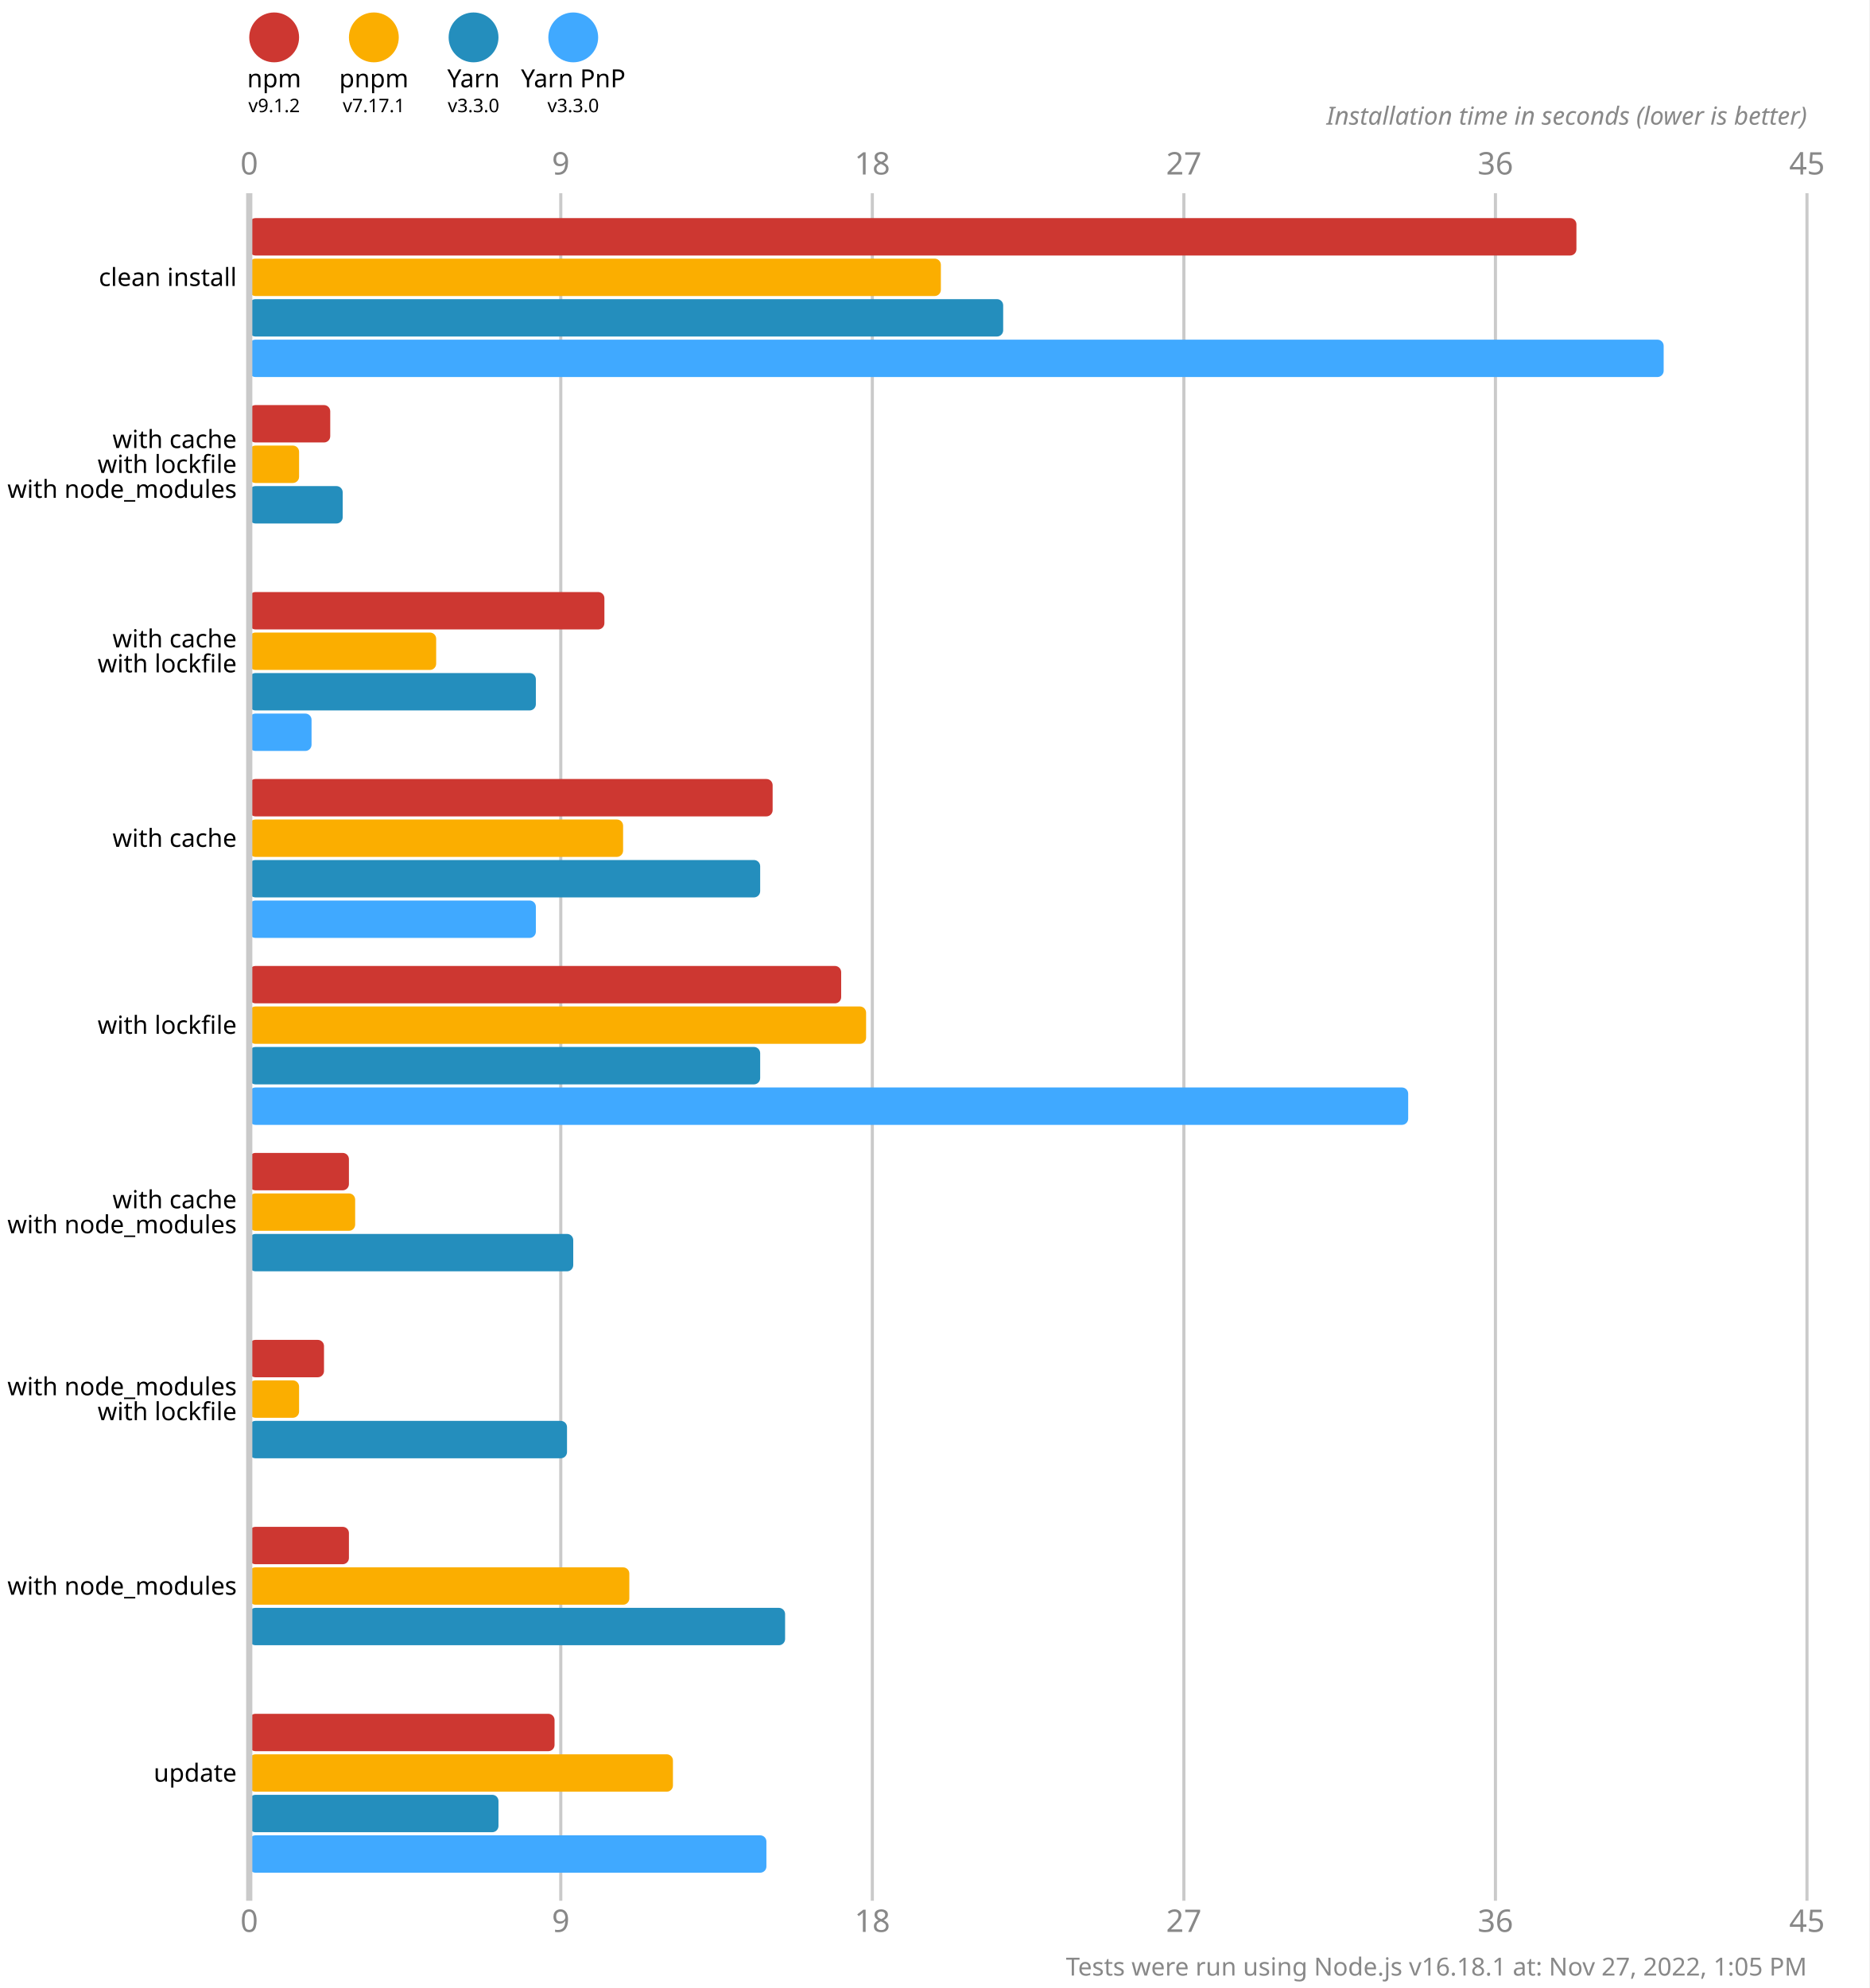
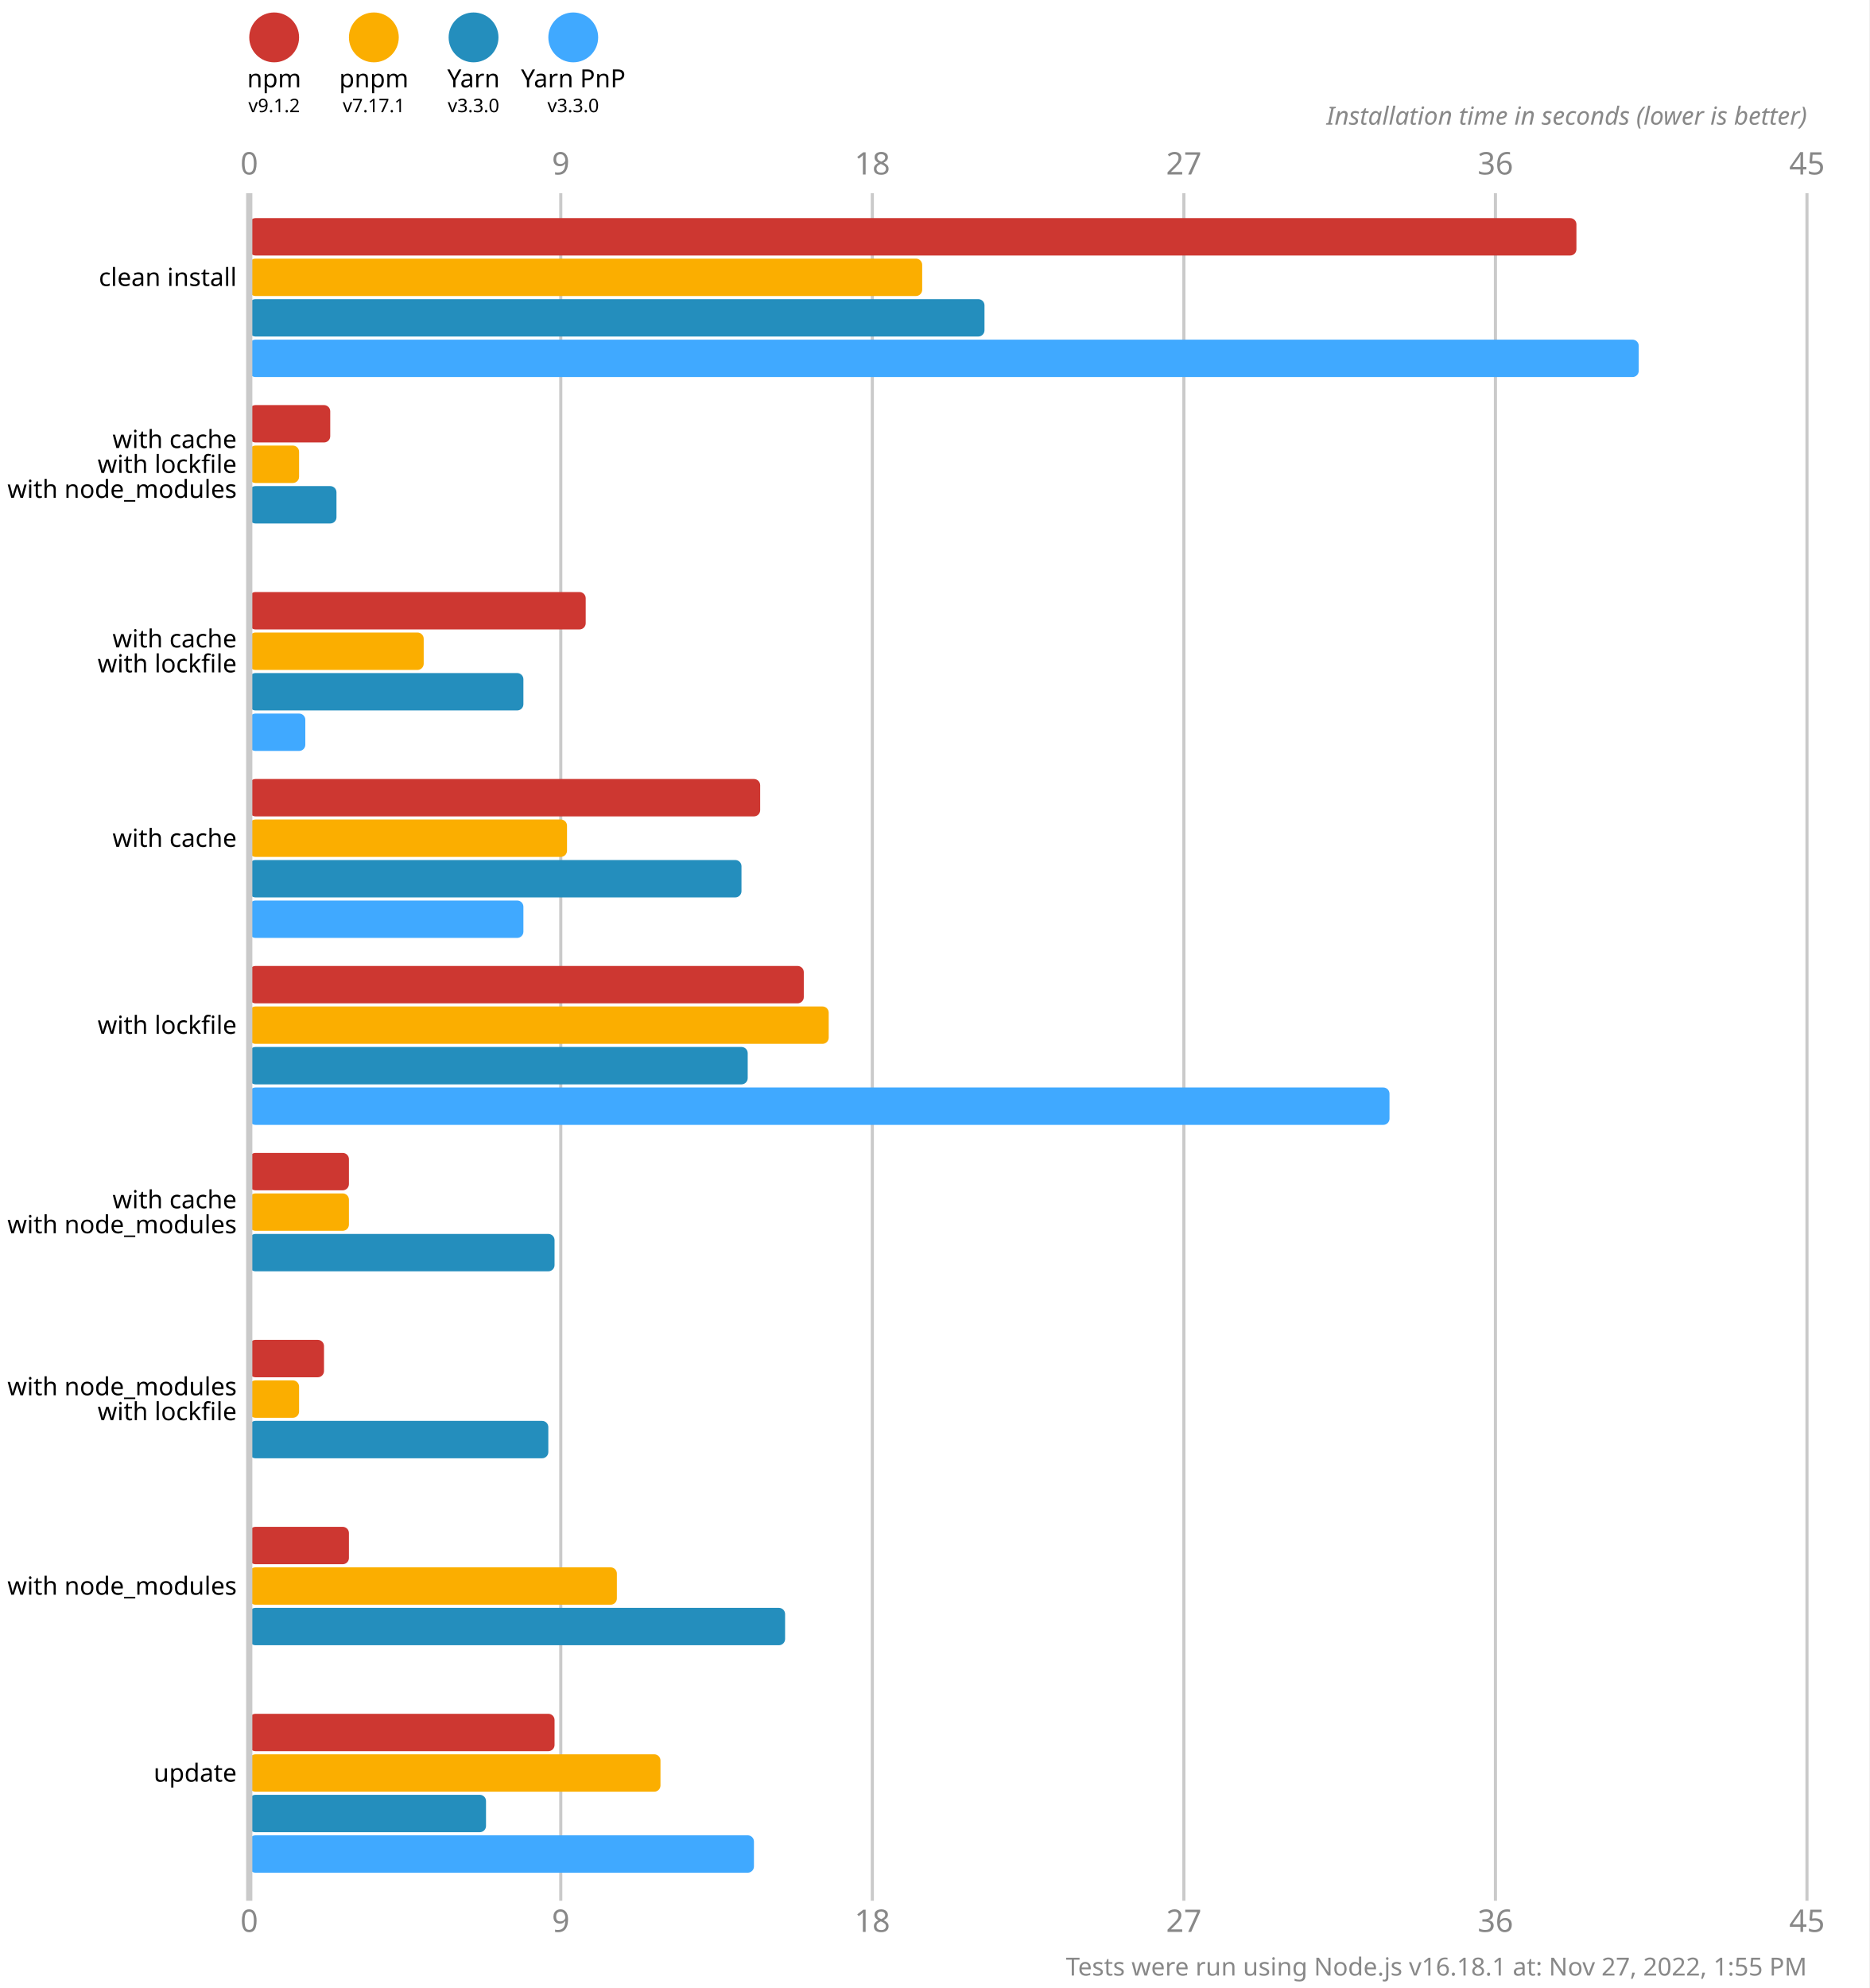
<svg xmlns="http://www.w3.org/2000/svg" version="1.1" viewBox="0 0 300 319">
  <style>
    .font { font-family: sans-serif; }
    .s3 { font-size: 3px; }
    .s4 { font-size: 4px; }
    .s5 { font-size: 5px; }
    .line { stroke: #cacaca; }
    .width { stroke-width: 0.5; }
    .text { fill: #888; }
  </style>
  <rect x="0" y="0" width="300" height="319" fill="#fff" />
  <circle cx="44" cy="6" r="4" fill="#cd3731" />
  <text x="44" y="14" class="font s4" text-anchor="middle">npm</text>
  <text x="44" y="18" class="font s3" text-anchor="middle">v9.1.2</text>
  <circle cx="60" cy="6" r="4" fill="#fbae00" />
  <text x="60" y="14" class="font s4" text-anchor="middle">pnpm</text>
  <text x="60" y="18" class="font s3" text-anchor="middle">v7.17.1</text>
  <circle cx="76" cy="6" r="4" fill="#248ebd" />
  <text x="76" y="14" class="font s4" text-anchor="middle">Yarn</text>
  <text x="76" y="18" class="font s3" text-anchor="middle">v3.3.0</text>
  <circle cx="92" cy="6" r="4" fill="#40a9ff" />
  <text x="92" y="14" class="font s4" text-anchor="middle">Yarn PnP</text>
  <text x="92" y="18" class="font s3" text-anchor="middle">v3.3.0</text>
  <text x="40" y="28" class="font s5 text" text-anchor="middle">0</text>
  <text x="40" y="310" class="font s5 text" text-anchor="middle">0</text>
  <line x1="90" y1="31" x2="90" y2="305" class="line width" />
  <text x="90" y="28" class="font s5 text" text-anchor="middle">9</text>
  <text x="90" y="310" class="font s5 text" text-anchor="middle">9</text>
  <line x1="140" y1="31" x2="140" y2="305" class="line width" />
  <text x="140" y="28" class="font s5 text" text-anchor="middle">18</text>
  <text x="140" y="310" class="font s5 text" text-anchor="middle">18</text>
  <line x1="190" y1="31" x2="190" y2="305" class="line width" />
  <text x="190" y="28" class="font s5 text" text-anchor="middle">27</text>
  <text x="190" y="310" class="font s5 text" text-anchor="middle">27</text>
  <line x1="240" y1="31" x2="240" y2="305" class="line width" />
  <text x="240" y="28" class="font s5 text" text-anchor="middle">36</text>
  <text x="240" y="310" class="font s5 text" text-anchor="middle">36</text>
  <line x1="290" y1="31" x2="290" y2="305" class="line width" />
  <text x="290" y="28" class="font s5 text" text-anchor="middle">45</text>
  <text x="290" y="310" class="font s5 text" text-anchor="middle">45</text>
  <text x="290" y="20" class="font s4 text" font-style="italic" text-anchor="end">Installation time in seconds (lower is better)</text>
  <rect x="40" y="35" width="213" height="6" fill="#cd3731" rx="1" ry="1" />
-   <rect x="40" y="41.5" width="111" height="6" fill="#fbae00" rx="1" ry="1" />
-   <rect x="40" y="48" width="121" height="6" fill="#248ebd" rx="1" ry="1" />
-   <rect x="40" y="54.5" width="227" height="6" fill="#40a9ff" rx="1" ry="1" />
+   <rect x="40" y="41.5" width="108" height="6" fill="#fbae00" rx="1" ry="1" />
+   <rect x="40" y="48" width="118" height="6" fill="#248ebd" rx="1" ry="1" />
+   <rect x="40" y="54.5" width="223" height="6" fill="#40a9ff" rx="1" ry="1" />
  <rect x="40" y="65" width="13" height="6" fill="#cd3731" rx="1" ry="1" />
  <rect x="40" y="71.5" width="8" height="6" fill="#fbae00" rx="1" ry="1" />
-   <rect x="40" y="78" width="15" height="6" fill="#248ebd" rx="1" ry="1" />
+   <rect x="40" y="78" width="14" height="6" fill="#248ebd" rx="1" ry="1" />
  <rect x="40" y="84.5" width="0" height="6" fill="#40a9ff" rx="1" ry="1" />
-   <rect x="40" y="95" width="57" height="6" fill="#cd3731" rx="1" ry="1" />
-   <rect x="40" y="101.5" width="30" height="6" fill="#fbae00" rx="1" ry="1" />
-   <rect x="40" y="108" width="46" height="6" fill="#248ebd" rx="1" ry="1" />
-   <rect x="40" y="114.5" width="10" height="6" fill="#40a9ff" rx="1" ry="1" />
-   <rect x="40" y="125" width="84" height="6" fill="#cd3731" rx="1" ry="1" />
-   <rect x="40" y="131.5" width="60" height="6" fill="#fbae00" rx="1" ry="1" />
-   <rect x="40" y="138" width="82" height="6" fill="#248ebd" rx="1" ry="1" />
-   <rect x="40" y="144.5" width="46" height="6" fill="#40a9ff" rx="1" ry="1" />
-   <rect x="40" y="155" width="95" height="6" fill="#cd3731" rx="1" ry="1" />
-   <rect x="40" y="161.5" width="99" height="6" fill="#fbae00" rx="1" ry="1" />
-   <rect x="40" y="168" width="82" height="6" fill="#248ebd" rx="1" ry="1" />
-   <rect x="40" y="174.5" width="186" height="6" fill="#40a9ff" rx="1" ry="1" />
+   <rect x="40" y="95" width="54" height="6" fill="#cd3731" rx="1" ry="1" />
+   <rect x="40" y="101.5" width="28" height="6" fill="#fbae00" rx="1" ry="1" />
+   <rect x="40" y="108" width="44" height="6" fill="#248ebd" rx="1" ry="1" />
+   <rect x="40" y="114.5" width="9" height="6" fill="#40a9ff" rx="1" ry="1" />
+   <rect x="40" y="125" width="82" height="6" fill="#cd3731" rx="1" ry="1" />
+   <rect x="40" y="131.5" width="51" height="6" fill="#fbae00" rx="1" ry="1" />
+   <rect x="40" y="138" width="79" height="6" fill="#248ebd" rx="1" ry="1" />
+   <rect x="40" y="144.5" width="44" height="6" fill="#40a9ff" rx="1" ry="1" />
+   <rect x="40" y="155" width="89" height="6" fill="#cd3731" rx="1" ry="1" />
+   <rect x="40" y="161.5" width="93" height="6" fill="#fbae00" rx="1" ry="1" />
+   <rect x="40" y="168" width="80" height="6" fill="#248ebd" rx="1" ry="1" />
+   <rect x="40" y="174.5" width="183" height="6" fill="#40a9ff" rx="1" ry="1" />
  <rect x="40" y="185" width="16" height="6" fill="#cd3731" rx="1" ry="1" />
-   <rect x="40" y="191.5" width="17" height="6" fill="#fbae00" rx="1" ry="1" />
-   <rect x="40" y="198" width="52" height="6" fill="#248ebd" rx="1" ry="1" />
+   <rect x="40" y="191.5" width="16" height="6" fill="#fbae00" rx="1" ry="1" />
+   <rect x="40" y="198" width="49" height="6" fill="#248ebd" rx="1" ry="1" />
  <rect x="40" y="204.5" width="0" height="6" fill="#40a9ff" rx="1" ry="1" />
  <rect x="40" y="215" width="12" height="6" fill="#cd3731" rx="1" ry="1" />
  <rect x="40" y="221.5" width="8" height="6" fill="#fbae00" rx="1" ry="1" />
-   <rect x="40" y="228" width="51" height="6" fill="#248ebd" rx="1" ry="1" />
+   <rect x="40" y="228" width="48" height="6" fill="#248ebd" rx="1" ry="1" />
  <rect x="40" y="234.5" width="0" height="6" fill="#40a9ff" rx="1" ry="1" />
  <rect x="40" y="245" width="16" height="6" fill="#cd3731" rx="1" ry="1" />
-   <rect x="40" y="251.5" width="61" height="6" fill="#fbae00" rx="1" ry="1" />
+   <rect x="40" y="251.5" width="59" height="6" fill="#fbae00" rx="1" ry="1" />
  <rect x="40" y="258" width="86" height="6" fill="#248ebd" rx="1" ry="1" />
  <rect x="40" y="264.5" width="0" height="6" fill="#40a9ff" rx="1" ry="1" />
  <rect x="40" y="275" width="49" height="6" fill="#cd3731" rx="1" ry="1" />
-   <rect x="40" y="281.5" width="68" height="6" fill="#fbae00" rx="1" ry="1" />
-   <rect x="40" y="288" width="40" height="6" fill="#248ebd" rx="1" ry="1" />
-   <rect x="40" y="294.5" width="83" height="6" fill="#40a9ff" rx="1" ry="1" />
+   <rect x="40" y="281.5" width="66" height="6" fill="#fbae00" rx="1" ry="1" />
+   <rect x="40" y="288" width="38" height="6" fill="#248ebd" rx="1" ry="1" />
+   <rect x="40" y="294.5" width="81" height="6" fill="#40a9ff" rx="1" ry="1" />
  <line x1="40" y1="31" x2="40" y2="305" class="line" />
  <text x="38" y="44.5" class="font s4" dominant-baseline="middle" text-anchor="end">clean install</text>
  <text x="38" y="70.5" class="font s4" dominant-baseline="middle" text-anchor="end">with cache</text>
  <text x="38" y="74.5" class="font s4" dominant-baseline="middle" text-anchor="end">with lockfile</text>
  <text x="38" y="78.5" class="font s4" dominant-baseline="middle" text-anchor="end">with node_modules</text>
  <text x="38" y="102.5" class="font s4" dominant-baseline="middle" text-anchor="end">with cache</text>
  <text x="38" y="106.5" class="font s4" dominant-baseline="middle" text-anchor="end">with lockfile</text>
  <text x="38" y="134.5" class="font s4" dominant-baseline="middle" text-anchor="end">with cache</text>
  <text x="38" y="164.5" class="font s4" dominant-baseline="middle" text-anchor="end">with lockfile</text>
  <text x="38" y="192.5" class="font s4" dominant-baseline="middle" text-anchor="end">with cache</text>
  <text x="38" y="196.5" class="font s4" dominant-baseline="middle" text-anchor="end">with node_modules</text>
  <text x="38" y="222.5" class="font s4" dominant-baseline="middle" text-anchor="end">with node_modules</text>
  <text x="38" y="226.5" class="font s4" dominant-baseline="middle" text-anchor="end">with lockfile</text>
  <text x="38" y="254.5" class="font s4" dominant-baseline="middle" text-anchor="end">with node_modules</text>
  <text x="38" y="284.5" class="font s4" dominant-baseline="middle" text-anchor="end">update</text>
-   <text x="290" y="317" class="font s4 text" text-anchor="end">Tests were run using Node.js v16.18.1 at: Nov 27, 2022, 1:05 PM</text>
+   <text x="290" y="317" class="font s4 text" text-anchor="end">Tests were run using Node.js v16.18.1 at: Nov 27, 2022, 1:55 PM</text>
</svg>
